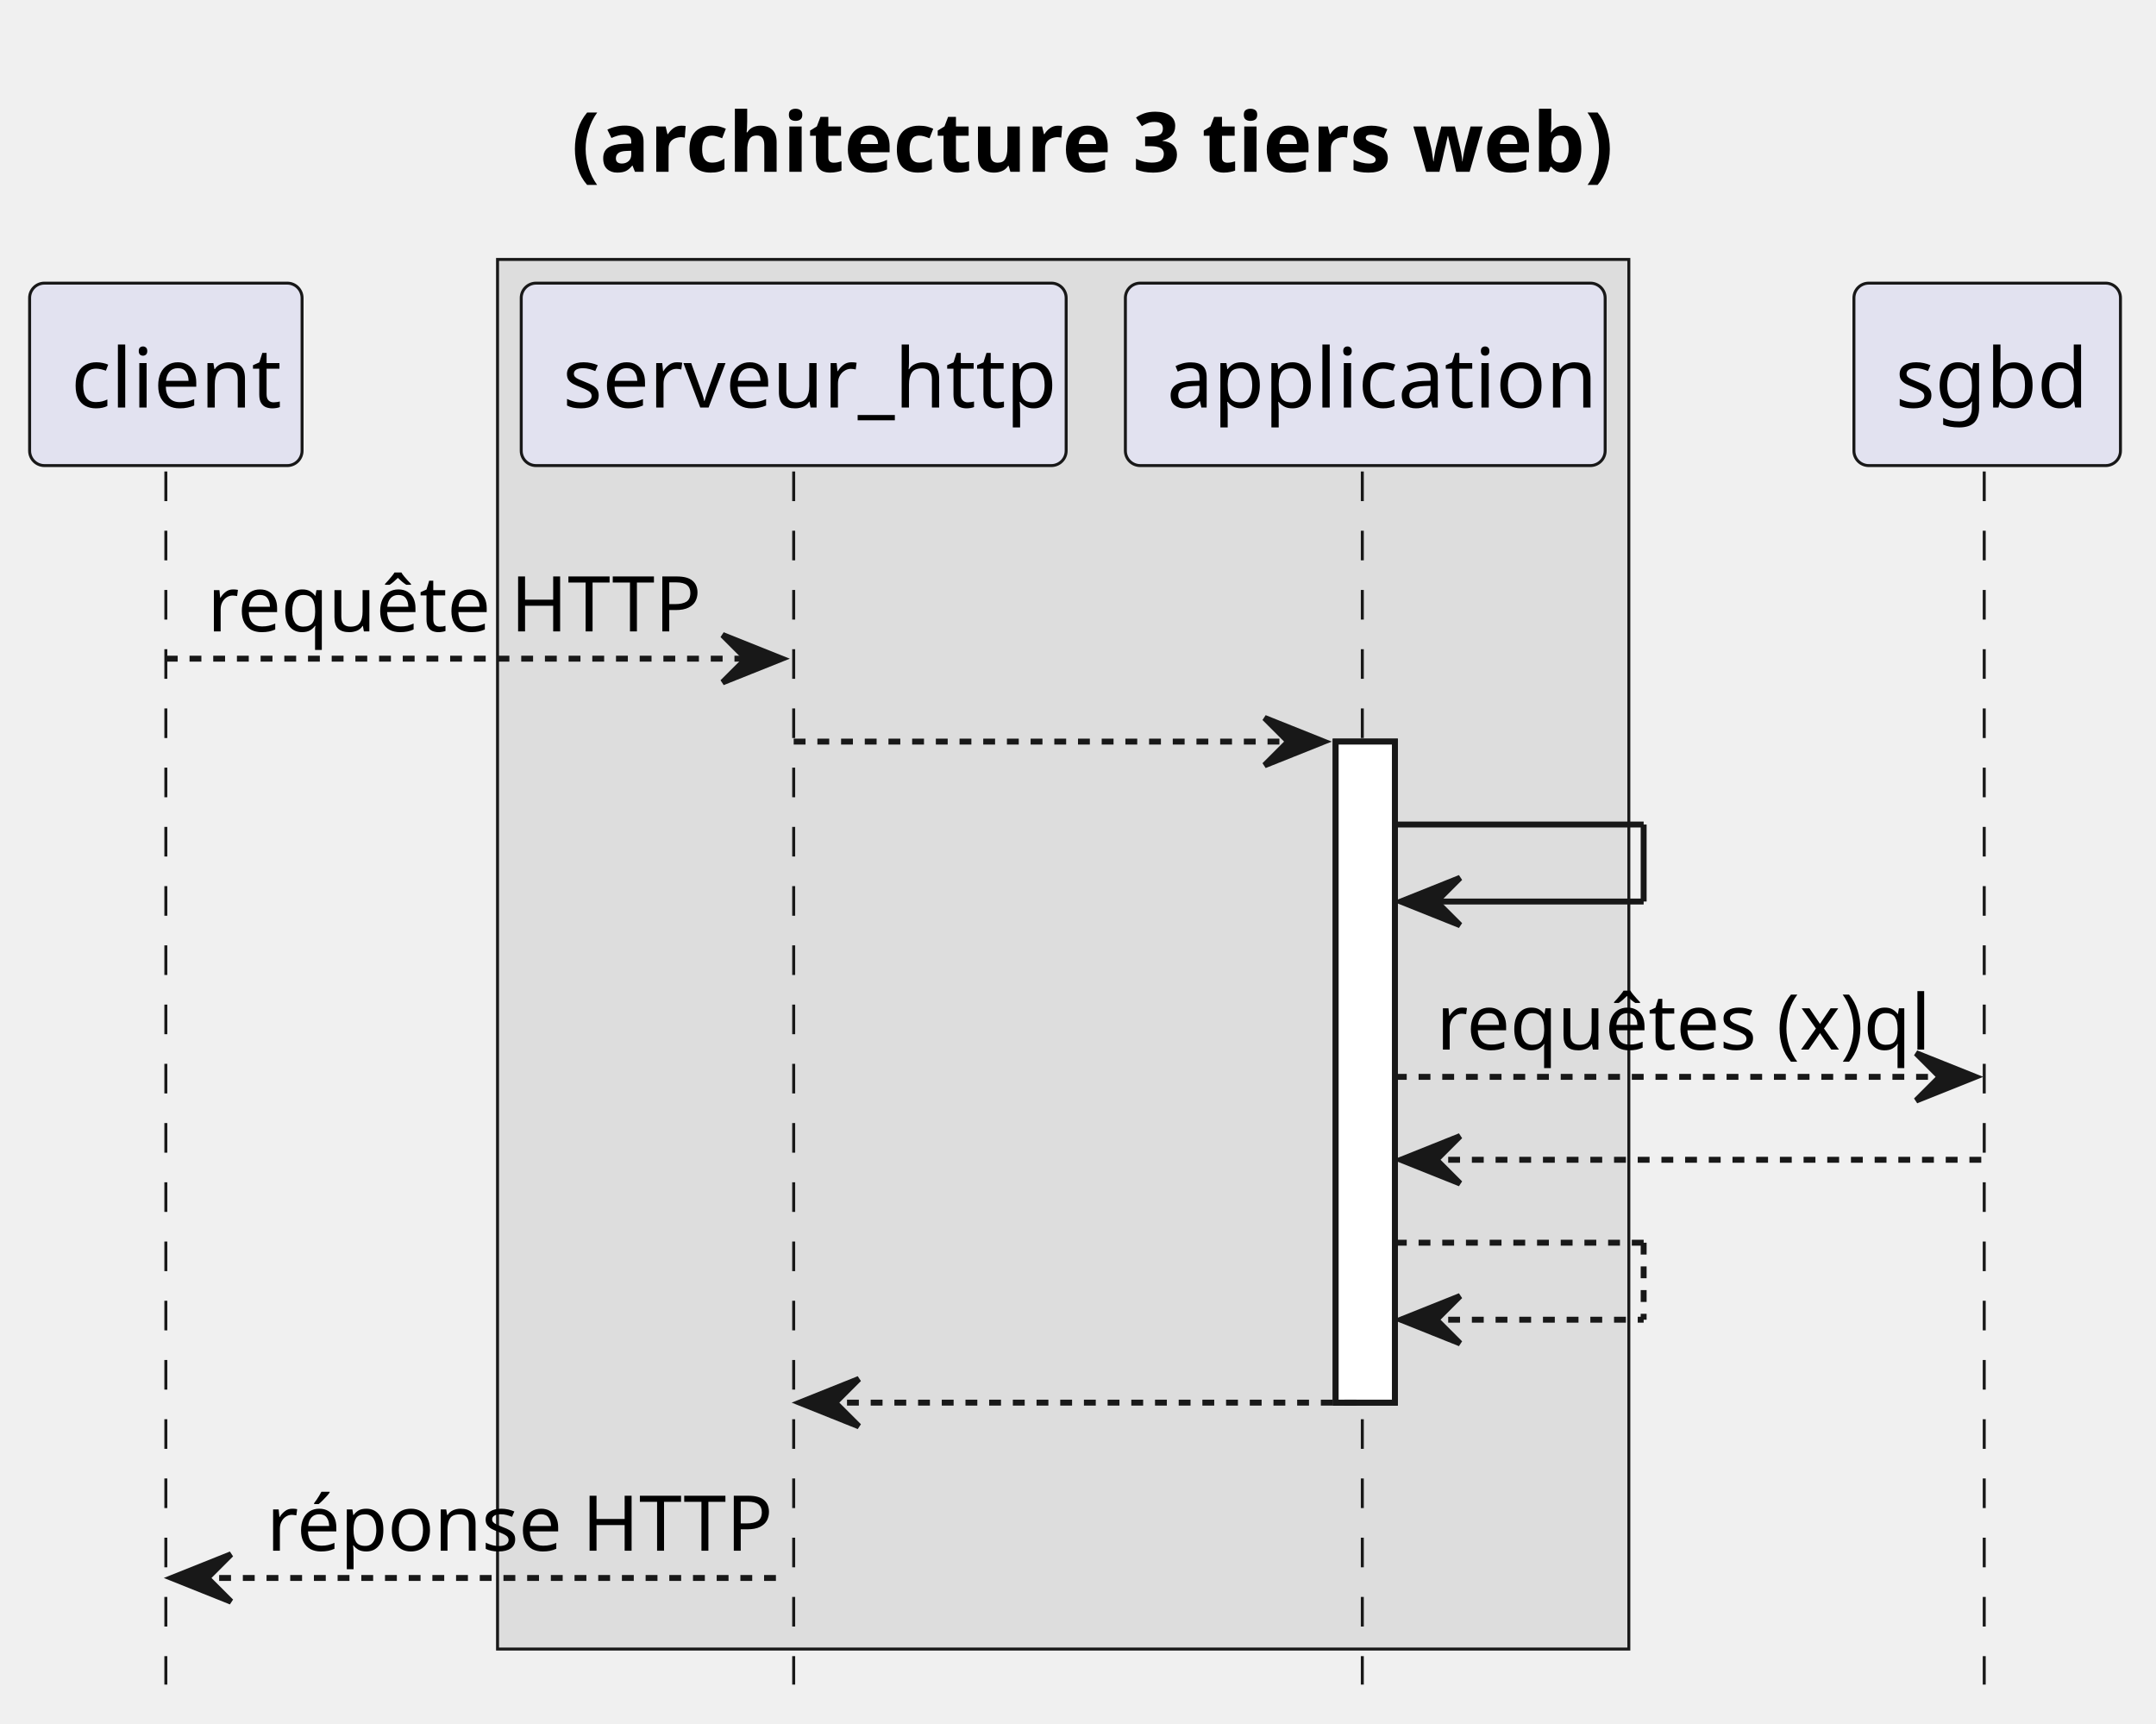
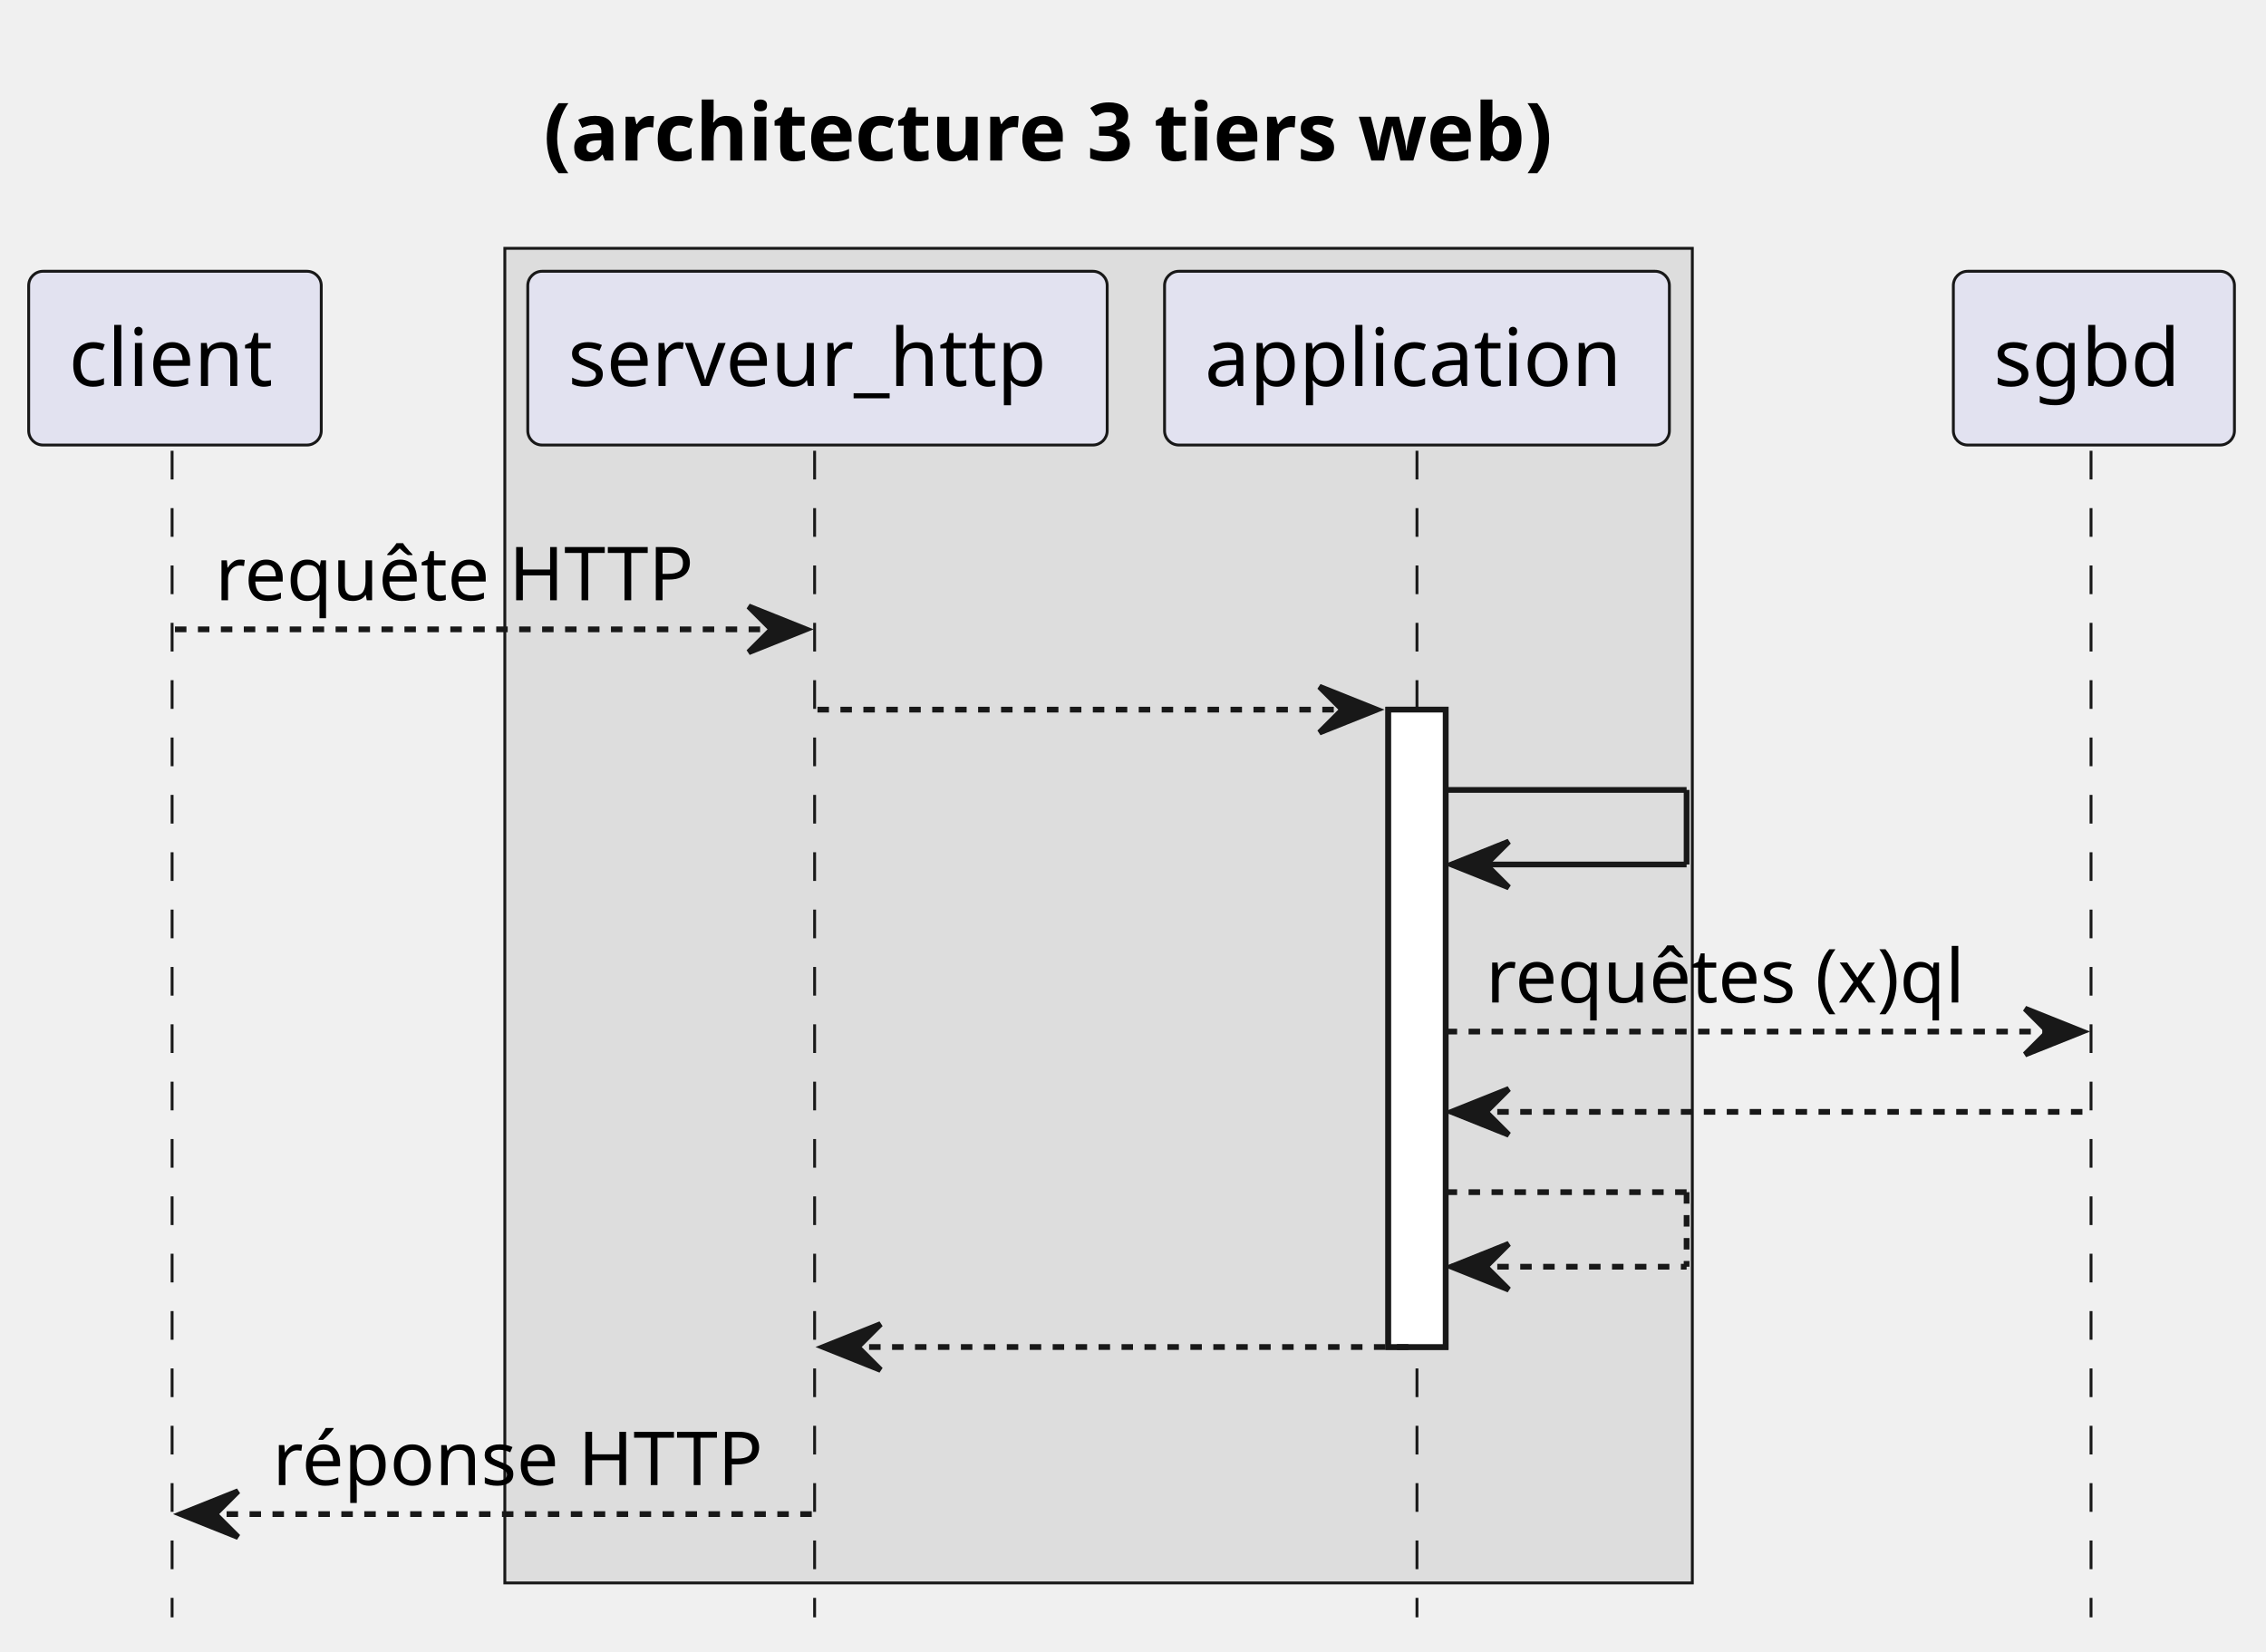
- <svg xmlns="http://www.w3.org/2000/svg" contentStyleType="text/css" height="291px" preserveAspectRatio="none" style="width:364px;height:291px;background:#FFFFFF;" version="1.1" viewBox="0 0 364 291" width="364px" zoomAndPan="magnify">
+ <svg xmlns="http://www.w3.org/2000/svg" contentStyleType="text/css" height="288px" preserveAspectRatio="none" style="width:395px;height:288px;background:#FFFFFF;" version="1.1" viewBox="0 0 395 288" width="395px" zoomAndPan="magnify">
  <defs />
  <g>
-     <rect height="26.8" style="stroke:#00000000;stroke-width:1.0;fill:none;" width="179" x="91.5" y="10" />
-     <text fill="#000000" font-family="sans-serif" font-size="14" font-weight="bold" lengthAdjust="spacing" textLength="169" x="96.5" y="29">(architecture 3 tiers web)</text>
-     <rect fill="#DDDDDD" height="234.6" style="stroke:#181818;stroke-width:0.5;" width="191" x="84" y="43.8" />
-     <rect fill="#FFFFFF" height="111.6" style="stroke:#181818;stroke-width:1.0;" width="10" x="225.5" y="125.2" />
-     <line style="stroke:#181818;stroke-width:0.5;stroke-dasharray:5.0,5.0;" x1="28" x2="28" y1="79.6" y2="284.4" />
-     <line style="stroke:#181818;stroke-width:0.5;stroke-dasharray:5.0,5.0;" x1="134" x2="134" y1="79.6" y2="284.4" />
-     <line style="stroke:#181818;stroke-width:0.5;stroke-dasharray:5.0,5.0;" x1="230" x2="230" y1="79.6" y2="284.4" />
-     <line style="stroke:#181818;stroke-width:0.5;stroke-dasharray:5.0,5.0;" x1="335" x2="335" y1="79.6" y2="284.4" />
-     <rect fill="#E2E2F0" height="30.8" rx="2.5" ry="2.5" style="stroke:#181818;stroke-width:0.5;" width="46" x="5" y="47.8" />
-     <text fill="#000000" font-family="sans-serif" font-size="14" lengthAdjust="spacing" textLength="32" x="12" y="68.8">client</text>
-     <rect fill="#E2E2F0" height="30.8" rx="2.5" ry="2.5" style="stroke:#181818;stroke-width:0.5;" width="92" x="88" y="47.8" />
-     <text fill="#000000" font-family="sans-serif" font-size="14" lengthAdjust="spacing" textLength="78" x="95" y="68.8">serveur_http</text>
-     <rect fill="#E2E2F0" height="30.8" rx="2.5" ry="2.5" style="stroke:#181818;stroke-width:0.5;" width="81" x="190" y="47.8" />
-     <text fill="#000000" font-family="sans-serif" font-size="14" lengthAdjust="spacing" textLength="67" x="197" y="68.8">application</text>
-     <rect fill="#E2E2F0" height="30.8" rx="2.5" ry="2.5" style="stroke:#181818;stroke-width:0.5;" width="45" x="313" y="47.8" />
-     <text fill="#000000" font-family="sans-serif" font-size="14" lengthAdjust="spacing" textLength="31" x="320" y="68.8">sgbd</text>
-     <rect fill="#FFFFFF" height="111.6" style="stroke:#181818;stroke-width:1.0;" width="10" x="225.5" y="125.2" />
-     <polygon fill="#181818" points="122,107.2,132,111.2,122,115.2,126,111.2" style="stroke:#181818;stroke-width:1.0;" />
-     <line style="stroke:#181818;stroke-width:1.0;stroke-dasharray:2.0,2.0;" x1="28" x2="128" y1="111.2" y2="111.2" />
-     <text fill="#000000" font-family="sans-serif" font-size="13" lengthAdjust="spacing" textLength="80" x="35" y="106.6">requête HTTP</text>
-     <polygon fill="#181818" points="213.5,121.2,223.5,125.2,213.5,129.2,217.5,125.2" style="stroke:#181818;stroke-width:1.0;" />
-     <line style="stroke:#181818;stroke-width:1.0;stroke-dasharray:2.0,2.0;" x1="134" x2="219.5" y1="125.2" y2="125.2" />
-     <line style="stroke:#181818;stroke-width:1.0;" x1="235.5" x2="277.5" y1="139.2" y2="139.2" />
-     <line style="stroke:#181818;stroke-width:1.0;" x1="277.5" x2="277.5" y1="139.2" y2="152.2" />
-     <line style="stroke:#181818;stroke-width:1.0;" x1="236.5" x2="277.5" y1="152.2" y2="152.2" />
-     <polygon fill="#181818" points="246.5,148.2,236.5,152.2,246.5,156.2,242.5,152.2" style="stroke:#181818;stroke-width:1.0;" />
-     <polygon fill="#181818" points="323.5,177.8,333.5,181.8,323.5,185.8,327.5,181.8" style="stroke:#181818;stroke-width:1.0;" />
-     <line style="stroke:#181818;stroke-width:1.0;stroke-dasharray:2.0,2.0;" x1="235.5" x2="329.5" y1="181.8" y2="181.8" />
-     <text fill="#000000" font-family="sans-serif" font-size="13" lengthAdjust="spacing" textLength="76" x="242.5" y="177.2">requêtes (x)ql</text>
-     <polygon fill="#181818" points="246.5,191.8,236.5,195.8,246.5,199.8,242.5,195.8" style="stroke:#181818;stroke-width:1.0;" />
-     <line style="stroke:#181818;stroke-width:1.0;stroke-dasharray:2.0,2.0;" x1="240.5" x2="334.5" y1="195.8" y2="195.8" />
-     <line style="stroke:#181818;stroke-width:1.0;stroke-dasharray:2.0,2.0;" x1="235.5" x2="277.5" y1="209.8" y2="209.8" />
-     <line style="stroke:#181818;stroke-width:1.0;stroke-dasharray:2.0,2.0;" x1="277.5" x2="277.5" y1="209.8" y2="222.8" />
-     <line style="stroke:#181818;stroke-width:1.0;stroke-dasharray:2.0,2.0;" x1="236.5" x2="277.5" y1="222.8" y2="222.8" />
-     <polygon fill="#181818" points="246.5,218.8,236.5,222.8,246.5,226.8,242.5,222.8" style="stroke:#181818;stroke-width:1.0;" />
-     <polygon fill="#181818" points="145,232.8,135,236.8,145,240.8,141,236.8" style="stroke:#181818;stroke-width:1.0;" />
-     <line style="stroke:#181818;stroke-width:1.0;stroke-dasharray:2.0,2.0;" x1="139" x2="229.5" y1="236.8" y2="236.8" />
-     <polygon fill="#181818" points="39,262.4,29,266.4,39,270.4,35,266.4" style="stroke:#181818;stroke-width:1.0;" />
-     <line style="stroke:#181818;stroke-width:1.0;stroke-dasharray:2.0,2.0;" x1="33" x2="133" y1="266.4" y2="266.4" />
-     <text fill="#000000" font-family="sans-serif" font-size="13" lengthAdjust="spacing" textLength="82" x="45" y="261.8">réponse HTTP</text>
+     <rect fill="none" height="26.297" id="_title" style="stroke:none;stroke-width:1.0;" width="214" x="89.75" y="10" />
+     <text fill="#000000" font-family="sans-serif" font-size="14" font-weight="bold" lengthAdjust="spacing" textLength="204" x="94.75" y="27.995">(architecture 3 tiers web)</text>
+     <rect fill="#DDDDDD" height="232.695" style="stroke:#181818;stroke-width:0.5;" width="207" x="88" y="43.297" />
+     <rect fill="#FFFFFF" height="111.133" style="stroke:#181818;stroke-width:1.0;" width="10" x="242" y="123.727" />
+     <line style="stroke:#181818;stroke-width:0.5;stroke-dasharray:5.0,5.0;" x1="30" x2="30" y1="78.594" y2="281.992" />
+     <line style="stroke:#181818;stroke-width:0.5;stroke-dasharray:5.0,5.0;" x1="142" x2="142" y1="78.594" y2="281.992" />
+     <line style="stroke:#181818;stroke-width:0.5;stroke-dasharray:5.0,5.0;" x1="247" x2="247" y1="78.594" y2="281.992" />
+     <line style="stroke:#181818;stroke-width:0.5;stroke-dasharray:5.0,5.0;" x1="364.5" x2="364.5" y1="78.594" y2="281.992" />
+     <rect fill="#E2E2F0" height="30.297" rx="2.5" ry="2.5" style="stroke:#181818;stroke-width:0.5;" width="51" x="5" y="47.297" />
+     <text fill="#000000" font-family="sans-serif" font-size="14" lengthAdjust="spacing" textLength="37" x="12" y="67.292">client</text>
+     <rect fill="#E2E2F0" height="30.297" rx="2.5" ry="2.5" style="stroke:#181818;stroke-width:0.5;" width="101" x="92" y="47.297" />
+     <text fill="#000000" font-family="sans-serif" font-size="14" lengthAdjust="spacing" textLength="87" x="99" y="67.292">serveur_http</text>
+     <rect fill="#E2E2F0" height="30.297" rx="2.5" ry="2.5" style="stroke:#181818;stroke-width:0.5;" width="88" x="203" y="47.297" />
+     <text fill="#000000" font-family="sans-serif" font-size="14" lengthAdjust="spacing" textLength="74" x="210" y="67.292">application</text>
+     <rect fill="#E2E2F0" height="30.297" rx="2.5" ry="2.5" style="stroke:#181818;stroke-width:0.5;" width="49" x="340.5" y="47.297" />
+     <text fill="#000000" font-family="sans-serif" font-size="14" lengthAdjust="spacing" textLength="35" x="347.5" y="67.292">sgbd</text>
+     <rect fill="#FFFFFF" height="111.133" style="stroke:#181818;stroke-width:1.0;" width="10" x="242" y="123.727" />
+     <polygon fill="#181818" points="130.5,105.727,140.5,109.727,130.5,113.727,134.5,109.727" style="stroke:#181818;stroke-width:1.0;" />
+     <line style="stroke:#181818;stroke-width:1.0;stroke-dasharray:2.0,2.0;" x1="30.5" x2="136.5" y1="109.727" y2="109.727" />
+     <text fill="#000000" font-family="sans-serif" font-size="13" lengthAdjust="spacing" textLength="86" x="37.5" y="104.661">requête HTTP</text>
+     <polygon fill="#181818" points="230,119.727,240,123.727,230,127.727,234,123.727" style="stroke:#181818;stroke-width:1.0;" />
+     <line style="stroke:#181818;stroke-width:1.0;stroke-dasharray:2.0,2.0;" x1="142.5" x2="236" y1="123.727" y2="123.727" />
+     <line style="stroke:#181818;stroke-width:1.0;" x1="252" x2="294" y1="137.727" y2="137.727" />
+     <line style="stroke:#181818;stroke-width:1.0;" x1="294" x2="294" y1="137.727" y2="150.727" />
+     <line style="stroke:#181818;stroke-width:1.0;" x1="253" x2="294" y1="150.727" y2="150.727" />
+     <polygon fill="#181818" points="263,146.727,253,150.727,263,154.727,259,150.727" style="stroke:#181818;stroke-width:1.0;" />
+     <polygon fill="#181818" points="353,175.859,363,179.859,353,183.859,357,179.859" style="stroke:#181818;stroke-width:1.0;" />
+     <line style="stroke:#181818;stroke-width:1.0;stroke-dasharray:2.0,2.0;" x1="252" x2="359" y1="179.859" y2="179.859" />
+     <text fill="#000000" font-family="sans-serif" font-size="13" lengthAdjust="spacing" textLength="89" x="259" y="174.793">requêtes (x)ql</text>
+     <polygon fill="#181818" points="263,189.859,253,193.859,263,197.859,259,193.859" style="stroke:#181818;stroke-width:1.0;" />
+     <line style="stroke:#181818;stroke-width:1.0;stroke-dasharray:2.0,2.0;" x1="257" x2="364" y1="193.859" y2="193.859" />
+     <line style="stroke:#181818;stroke-width:1.0;stroke-dasharray:2.0,2.0;" x1="252" x2="294" y1="207.859" y2="207.859" />
+     <line style="stroke:#181818;stroke-width:1.0;stroke-dasharray:2.0,2.0;" x1="294" x2="294" y1="207.859" y2="220.859" />
+     <line style="stroke:#181818;stroke-width:1.0;stroke-dasharray:2.0,2.0;" x1="253" x2="294" y1="220.859" y2="220.859" />
+     <polygon fill="#181818" points="263,216.859,253,220.859,263,224.859,259,220.859" style="stroke:#181818;stroke-width:1.0;" />
+     <polygon fill="#181818" points="153.5,230.859,143.5,234.859,153.5,238.859,149.5,234.859" style="stroke:#181818;stroke-width:1.0;" />
+     <line style="stroke:#181818;stroke-width:1.0;stroke-dasharray:2.0,2.0;" x1="147.5" x2="246" y1="234.859" y2="234.859" />
+     <polygon fill="#181818" points="41.5,259.992,31.5,263.992,41.5,267.992,37.5,263.992" style="stroke:#181818;stroke-width:1.0;" />
+     <line style="stroke:#181818;stroke-width:1.0;stroke-dasharray:2.0,2.0;" x1="35.5" x2="141.5" y1="263.992" y2="263.992" />
+     <text fill="#000000" font-family="sans-serif" font-size="13" lengthAdjust="spacing" textLength="88" x="47.5" y="258.926">réponse HTTP</text>
  </g>
</svg>
